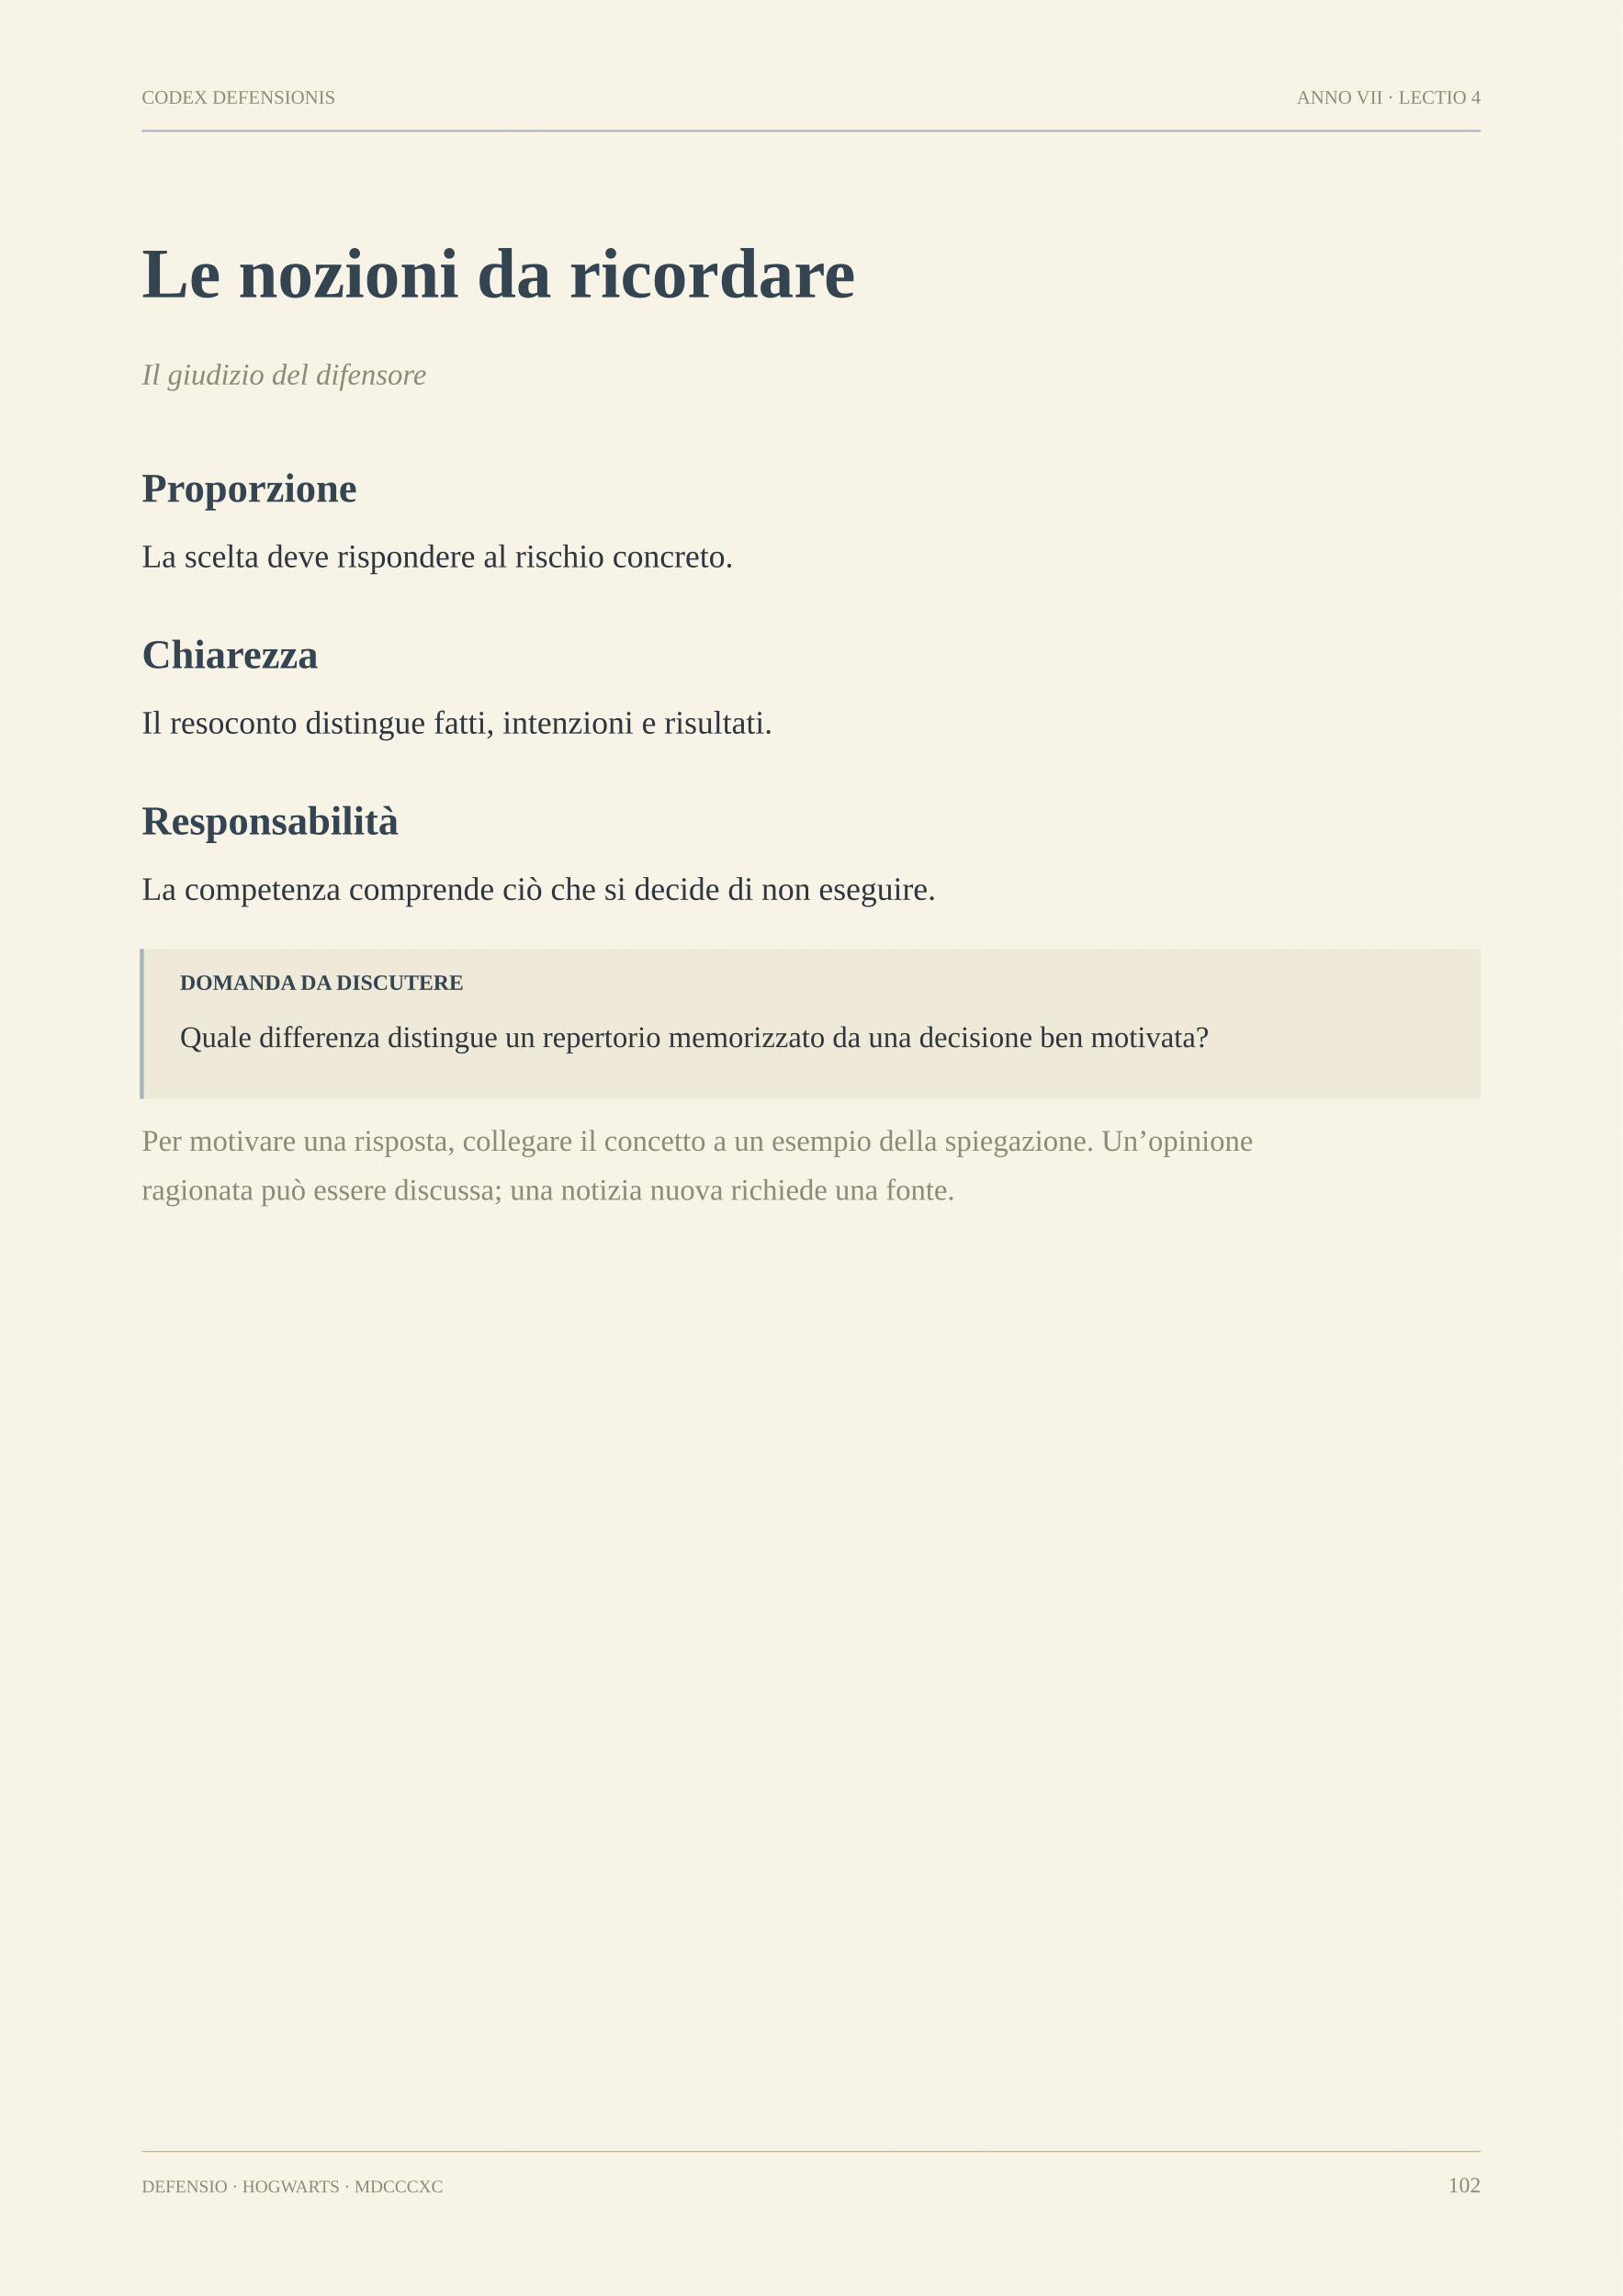
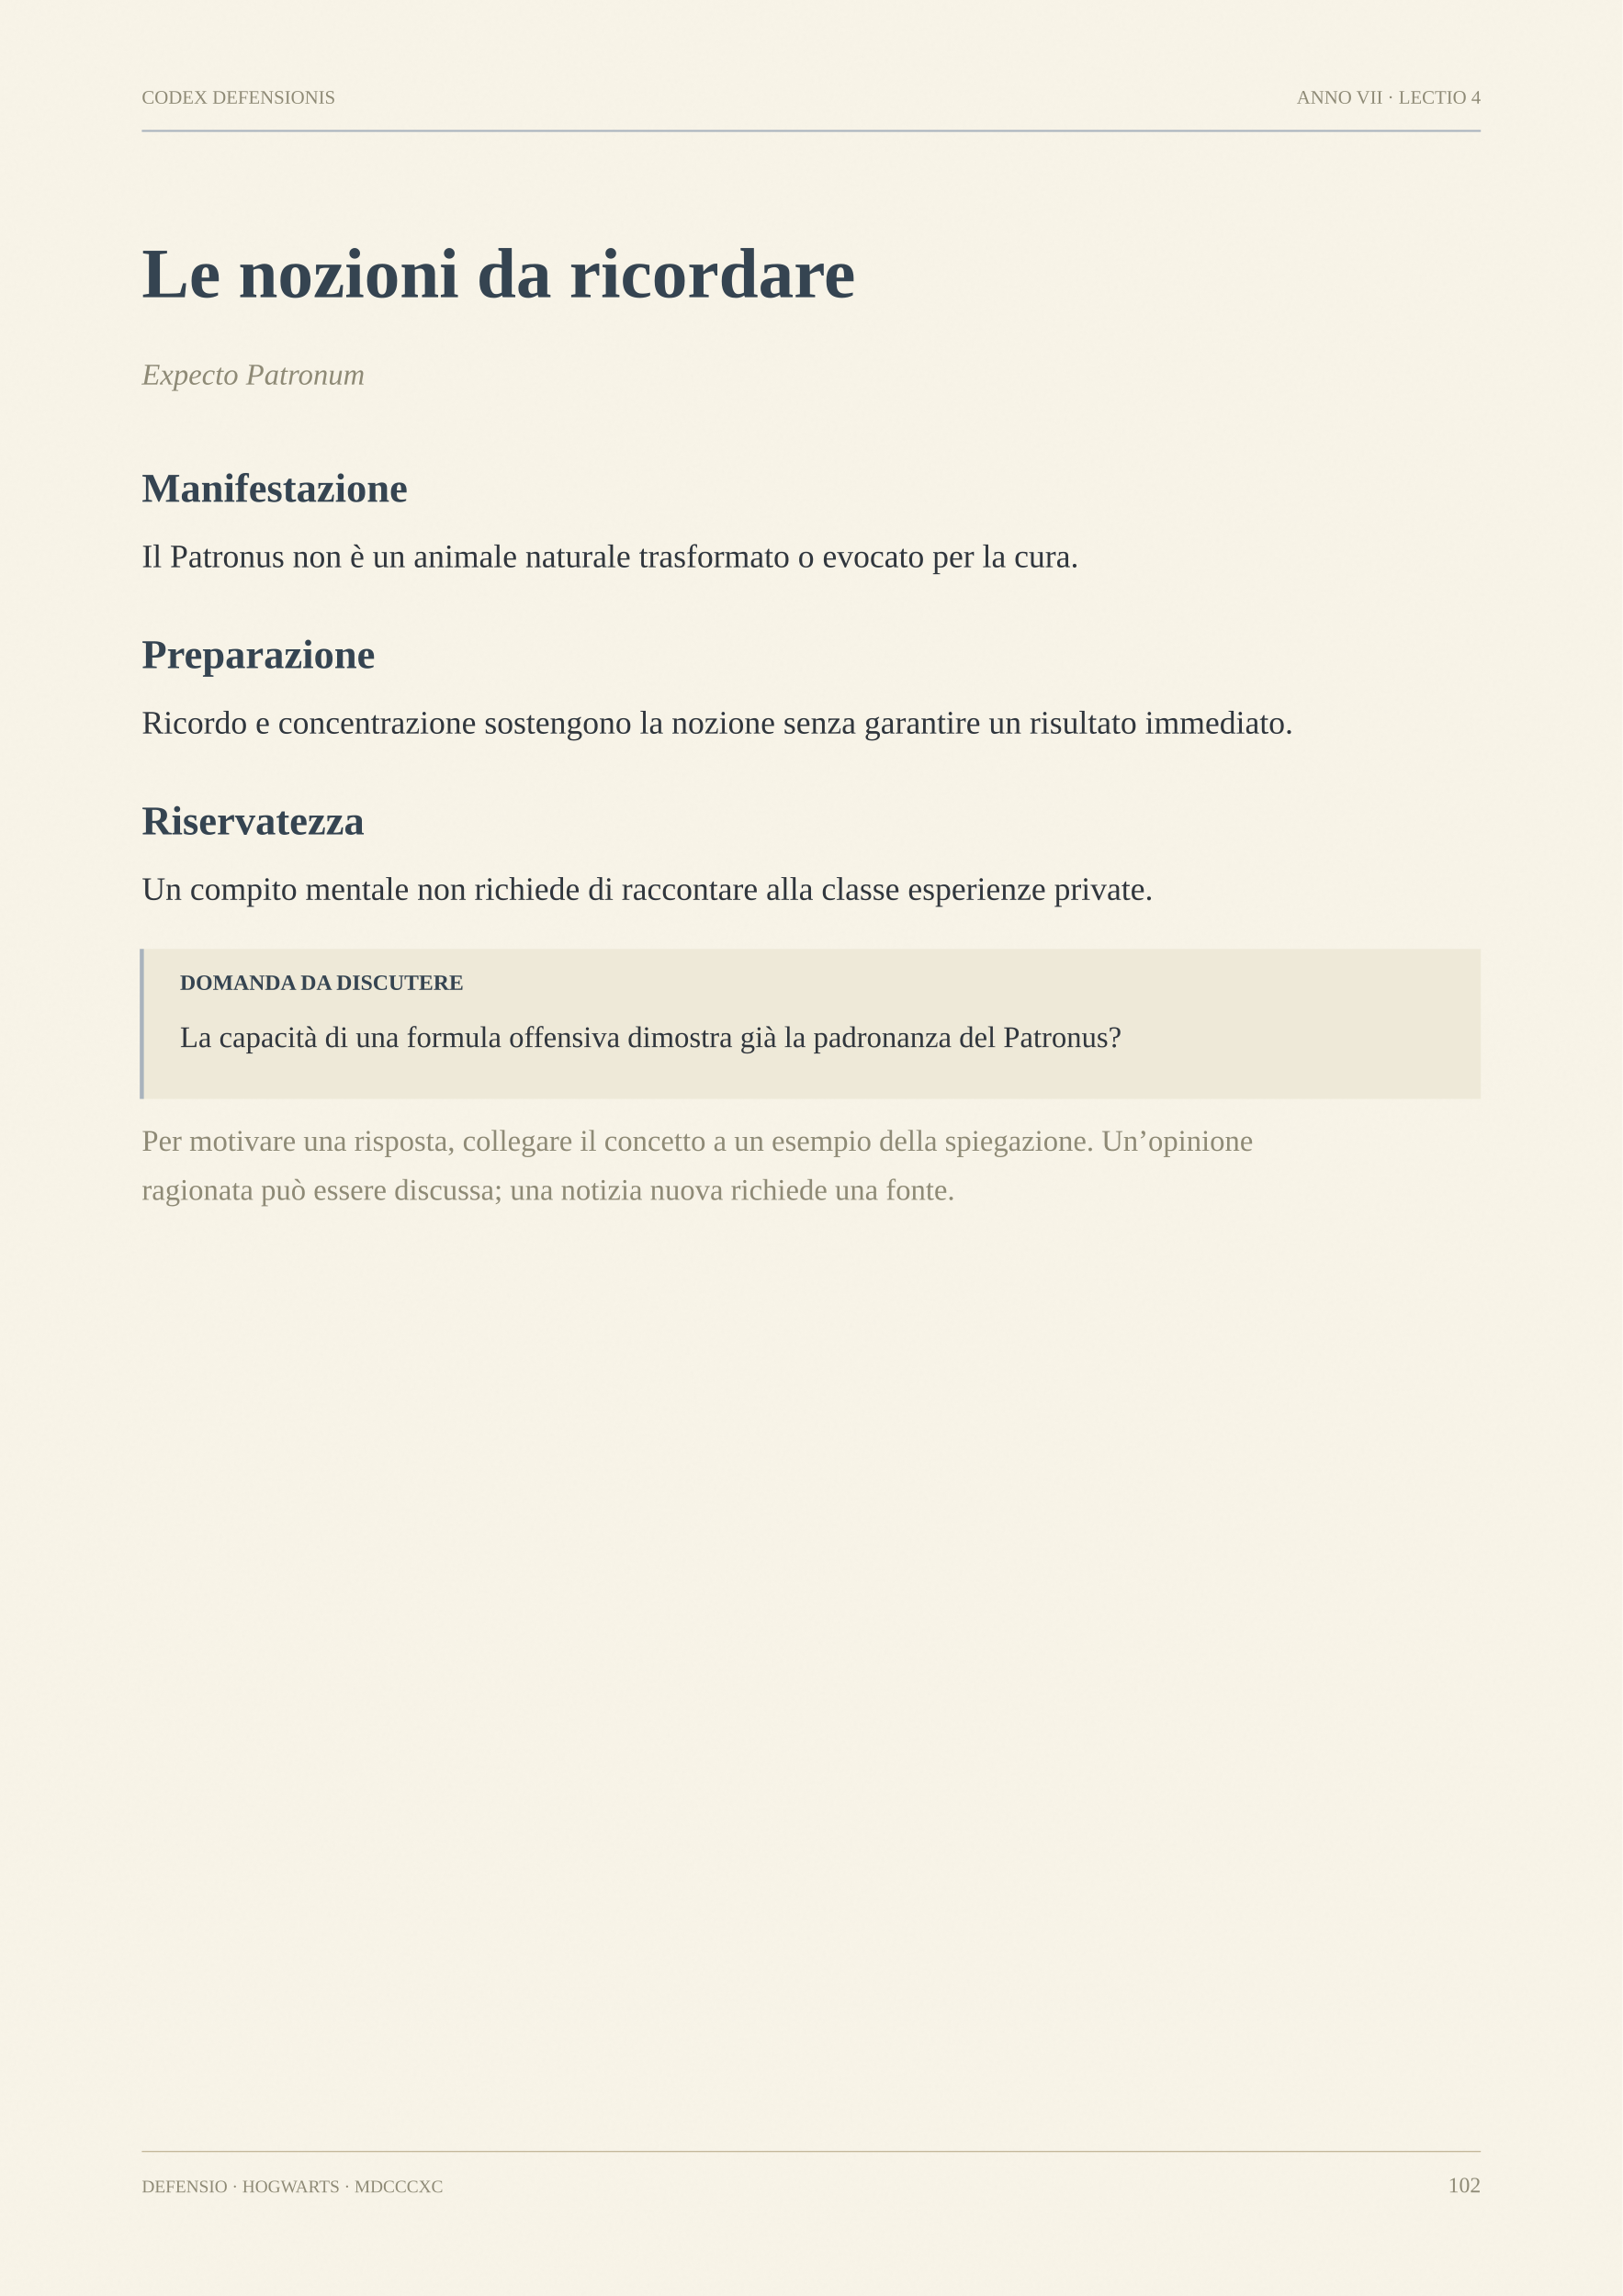
<svg xmlns="http://www.w3.org/2000/svg" width="595" height="842" viewBox="0 0 595 842">
  <defs>
    <filter id="grain">
      <feTurbulence type="fractalNoise" baseFrequency=".7" numOctaves="3" stitchTiles="stitch" />
      <feColorMatrix type="saturate" values="0" />
    </filter>
    <pattern id="paper" width="595" height="842" patternUnits="userSpaceOnUse">
      <rect width="595" height="842" filter="url(#grain)" opacity=".17" />
    </pattern>
    <linearGradient id="leather">
      <stop stop-color="#0e141a" />
      <stop offset=".12" stop-color="#394652" />
      <stop offset=".6" stop-color="#232f3b" />
      <stop offset="1" stop-color="#090e14" />
    </linearGradient>
  </defs>
  <rect width="595" height="842" fill="#f8f4e8" />
  <rect width="595" height="842" fill="url(#paper)" opacity=".17" />
  <text x="52" y="38" font-family="Georgia, Times New Roman, serif" font-size="7" fill="#8e8a76">CODEX DEFENSIONIS</text>
  <text x="543" y="38" font-family="Georgia, Times New Roman, serif" font-size="7" fill="#8e8a76" text-anchor="end">ANNO VII · LECTIO 4</text>
  <path d="M52 48H543" stroke="#a9b3bd" stroke-width=".7" />
  <text x="52" y="109" font-family="Georgia, Times New Roman, serif" font-size="26" fill="#354451" font-weight="bold">Le nozioni da ricordare</text>
-   <text x="52" y="141" font-family="Georgia, Times New Roman, serif" font-size="11" fill="#8e8a76" font-style="italic">Il giudizio del difensore</text>
-   <text x="52" y="184" font-family="Georgia, Times New Roman, serif" font-size="15" fill="#354451" font-weight="bold">Proporzione</text>
-   <text x="52" y="208" font-family="Georgia, Times New Roman, serif" font-size="12" fill="#30363d">La scelta deve rispondere al rischio concreto.</text>
-   <text x="52" y="245" font-family="Georgia, Times New Roman, serif" font-size="15" fill="#354451" font-weight="bold">Chiarezza</text>
-   <text x="52" y="269" font-family="Georgia, Times New Roman, serif" font-size="12" fill="#30363d">Il resoconto distingue fatti, intenzioni e risultati.</text>
-   <text x="52" y="306" font-family="Georgia, Times New Roman, serif" font-size="15" fill="#354451" font-weight="bold">Responsabilità</text>
-   <text x="52" y="330" font-family="Georgia, Times New Roman, serif" font-size="12" fill="#30363d">La competenza comprende ciò che si decide di non eseguire.</text>
+   <text x="52" y="141" font-family="Georgia, Times New Roman, serif" font-size="11" fill="#8e8a76" font-style="italic">Expecto Patronum</text>
+   <text x="52" y="184" font-family="Georgia, Times New Roman, serif" font-size="15" fill="#354451" font-weight="bold">Manifestazione</text>
+   <text x="52" y="208" font-family="Georgia, Times New Roman, serif" font-size="12" fill="#30363d">Il Patronus non è un animale naturale trasformato o evocato per la cura.</text>
+   <text x="52" y="245" font-family="Georgia, Times New Roman, serif" font-size="15" fill="#354451" font-weight="bold">Preparazione</text>
+   <text x="52" y="269" font-family="Georgia, Times New Roman, serif" font-size="12" fill="#30363d">Ricordo e concentrazione sostengono la nozione senza garantire un risultato immediato.</text>
+   <text x="52" y="306" font-family="Georgia, Times New Roman, serif" font-size="15" fill="#354451" font-weight="bold">Riservatezza</text>
+   <text x="52" y="330" font-family="Georgia, Times New Roman, serif" font-size="12" fill="#30363d">Un compito mentale non richiede di raccontare alla classe esperienze private.</text>
  <rect x="52" y="348" width="491" height="55" fill="#eee9d8" />
  <path d="M52 348v55" stroke="#a9b3bd" stroke-width="1.5" />
  <text x="66" y="363" font-family="Georgia, Times New Roman, serif" font-size="8" fill="#354451" font-weight="bold">DOMANDA DA DISCUTERE</text>
-   <text x="66" y="384" font-family="Georgia, Times New Roman, serif" font-size="11" fill="#30363d">Quale differenza distingue un repertorio memorizzato da una decisione ben motivata?</text>
+   <text x="66" y="384" font-family="Georgia, Times New Roman, serif" font-size="11" fill="#30363d">La capacità di una formula offensiva dimostra già la padronanza del Patronus?</text>
  <text x="52" y="422" font-family="Georgia, Times New Roman, serif" font-size="11" fill="#8e8a76">Per motivare una risposta, collegare il concetto a un esempio della spiegazione. Un’opinione</text>
  <text x="52" y="440" font-family="Georgia, Times New Roman, serif" font-size="11" fill="#8e8a76">ragionata può essere discussa; una notizia nuova richiede una fonte.</text>
  <path d="M52 789H543" stroke="#c3b89b" stroke-width=".45" />
  <text x="52" y="804" font-family="Georgia, Times New Roman, serif" font-size="6.5" fill="#8e8a76">DEFENSIO · HOGWARTS · MDCCCXC</text>
  <text x="543" y="804" font-family="Georgia, Times New Roman, serif" font-size="8" fill="#8e8a76" text-anchor="end">102</text>
</svg>
